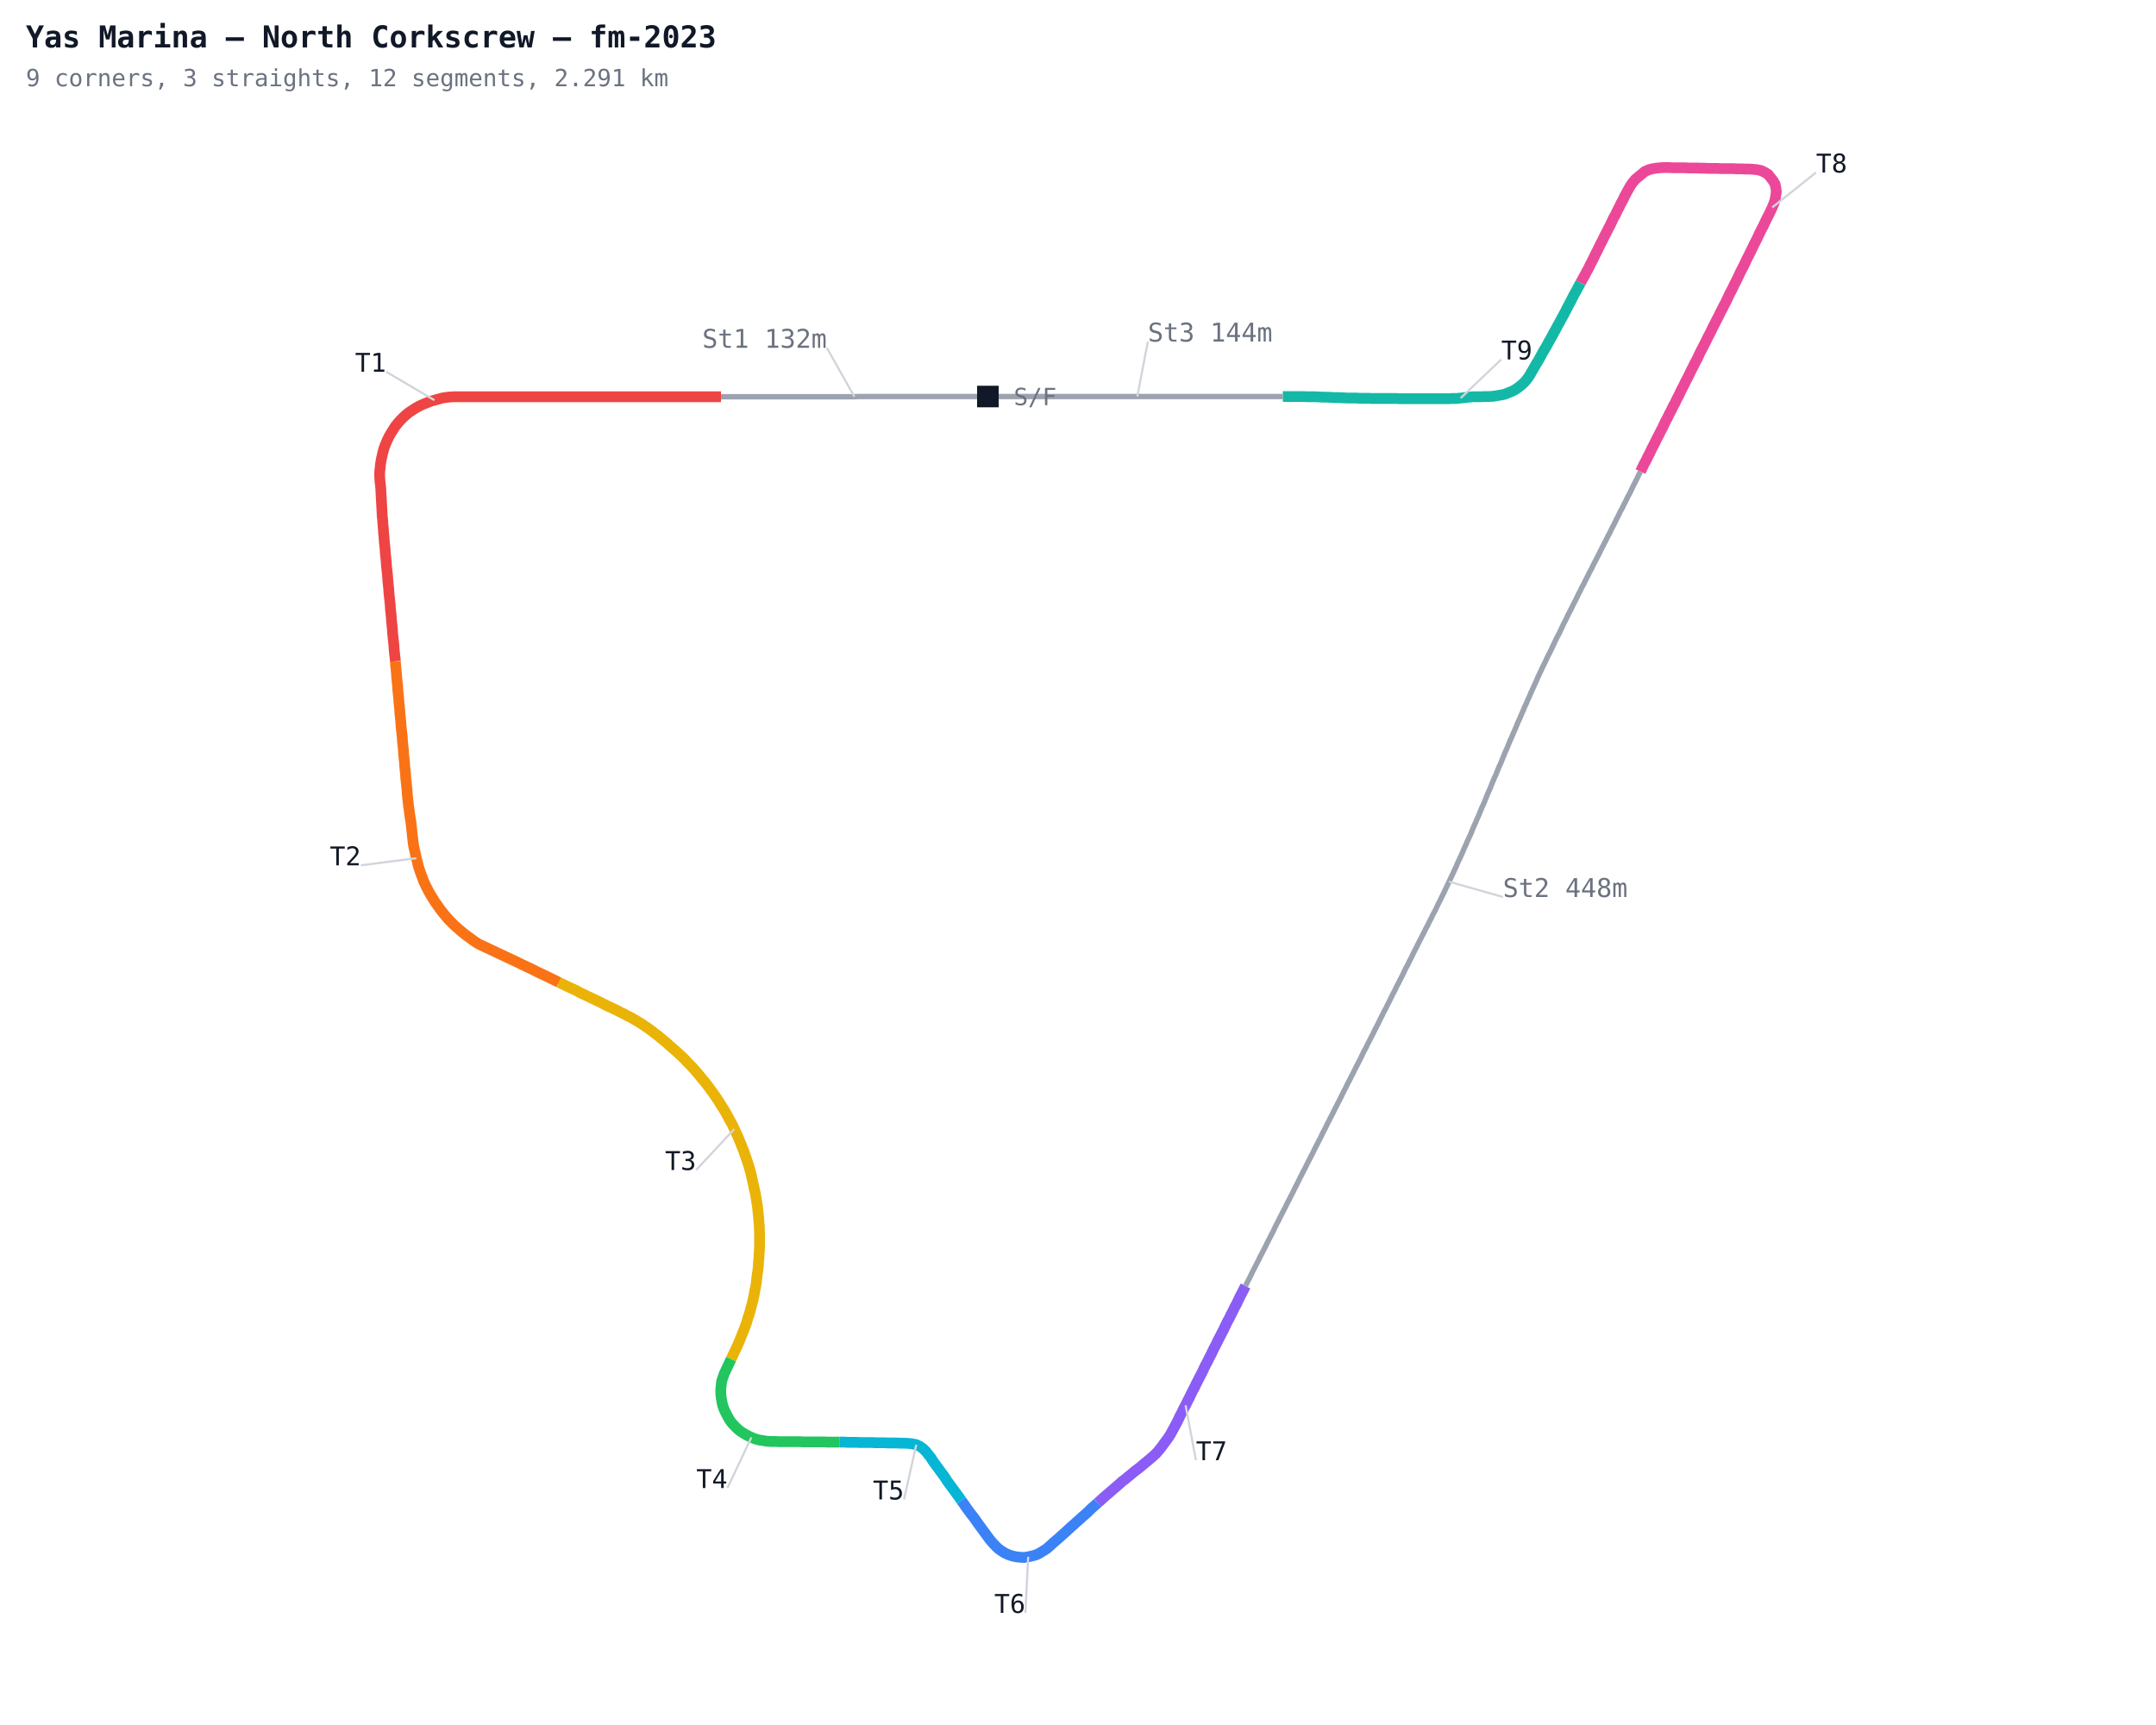
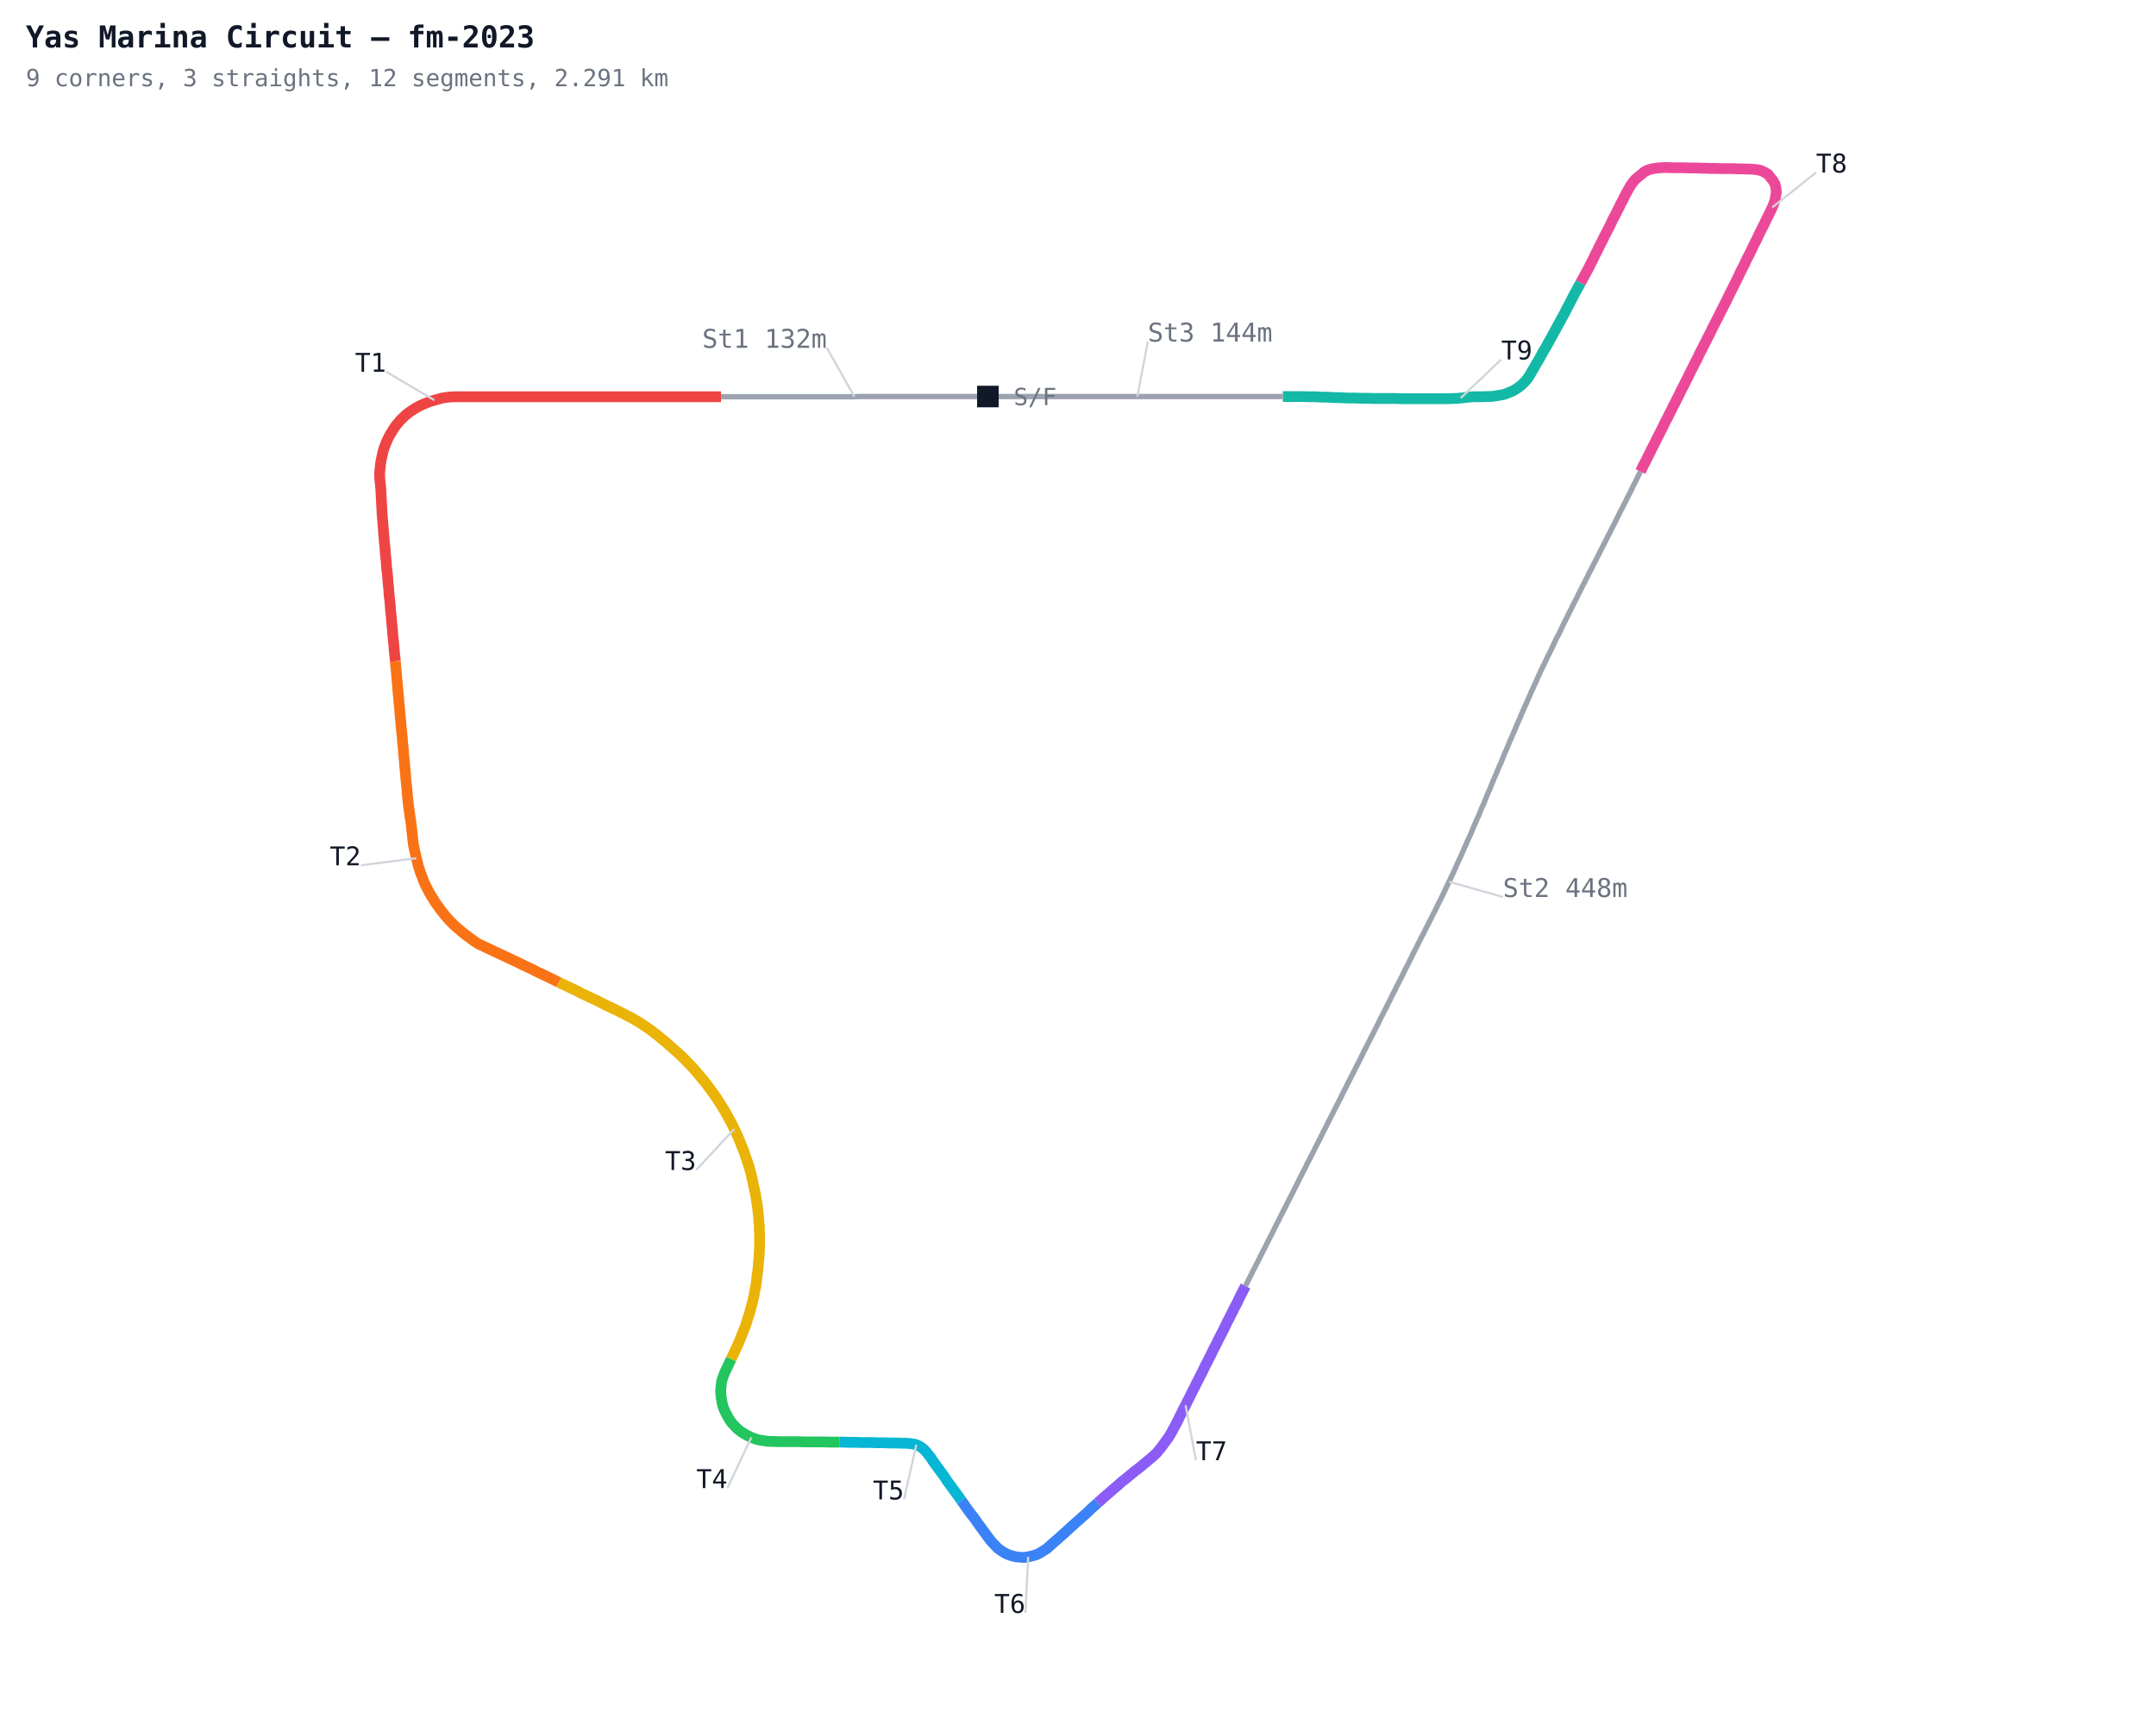
<svg xmlns="http://www.w3.org/2000/svg" width="1000" height="800" viewBox="0 0 1000 800">
  <defs>
    <style>
      .name { font-family: monospace; font-size: 12px; }
      .sector { font-family: monospace; font-size: 12px; fill: #7c3aed; font-weight: bold; }
      .title { font-family: monospace; font-size: 14px; fill: #111827; font-weight: bold; }
      .sub { font-family: monospace; font-size: 11px; fill: #6b7280; }
    </style>
  </defs>
  <rect width="1000" height="800" fill="#ffffff" />
  <polyline fill="none" stroke="#9ca3af" stroke-width="2.5" points="458.2,183.9 456.3,183.9 454.4,183.9 452.6,183.9 450.7,183.9 448.8,183.9 446.9,183.9 445.1,183.9 443.2,183.9 441.3,183.9 439.4,183.9 437.6,183.9 435.7,183.9 433.8,183.9 431.9,183.9 430.1,183.9 428.2,183.9 426.3,183.9 424.4,183.9 422.6,183.9 420.7,183.9 418.8,183.9 416.9,183.9 415.1,183.9 413.2,183.9 411.3,183.9 409.4,183.9 407.6,183.9 405.7,183.9 403.8,183.9 401.9,183.9 400.1,183.9 398.2,183.9 396.3,184.0 394.4,184.0 392.6,184.0 390.7,184.0 388.8,184.0 386.9,184.0 385.1,184.0 383.2,184.0 381.3,184.0 379.4,184.0 377.6,184.0 375.7,184.0 373.8,184.0 371.9,184.0 370.1,184.0 368.2,184.0 366.3,184.0 364.4,184.0 362.6,184.0 360.7,184.0 358.8,184.0 356.9,184.0 355.1,184.0 353.2,184.0 351.3,184.0 349.4,184.0 347.6,184.0 345.7,184.0 343.8,184.0 341.9,184.0 340.1,184.0 338.2,184.0 336.3,184.0 334.4,184.0" />
  <polyline fill="none" stroke="#ef4444" stroke-width="5" points="334.4,184.0 332.6,184.0 330.7,184.0 328.8,184.0 327.0,184.0 325.1,184.0 323.2,184.0 321.3,184.0 319.5,184.0 317.6,184.0 315.7,184.0 313.8,184.0 312.0,184.0 310.1,184.0 308.2,184.0 306.3,184.0 304.5,184.0 302.6,184.0 300.7,184.0 298.8,184.0 297.0,184.0 295.1,184.0 293.2,184.0 291.3,184.0 289.5,184.0 287.6,184.0 285.7,184.0 283.8,184.0 282.0,184.0 280.1,184.0 278.2,184.0 276.3,184.0 274.5,184.0 272.6,184.0 270.7,184.0 268.8,184.0 267.0,184.0 265.1,184.0 263.2,184.0 261.3,184.0 259.5,184.0 257.6,184.0 255.7,184.0 253.8,184.0 252.0,184.0 250.1,184.0 248.2,184.0 246.3,184.0 244.5,184.0 242.6,184.0 240.7,184.0 238.8,184.0 237.0,184.0 235.1,184.0 233.2,184.0 231.3,184.0 229.5,184.0 227.6,184.0 225.7,184.0 223.8,184.0 222.0,184.0 220.1,184.0 218.2,184.0 216.3,184.0 214.5,184.0 212.6,184.0 210.7,184.0 208.8,184.1 207.0,184.3 205.1,184.6 203.3,185.1 201.5,185.6 199.7,186.1 198.0,186.8 196.2,187.5 194.5,188.3 192.9,189.2 191.3,190.2 189.8,191.2 188.3,192.4 186.9,193.7 185.6,195.0 184.4,196.4 183.2,197.9 182.2,199.5 181.2,201.1 180.3,202.7 179.5,204.4 178.8,206.1 178.1,207.9 177.6,209.7 177.2,211.5 176.8,213.3 176.5,215.2 176.3,217.1 176.1,218.9 176.1,220.8 176.2,222.7 176.4,224.5 176.6,226.4 176.7,228.3 176.8,230.1 176.9,232.0 177.0,233.9 177.1,235.8 177.2,237.6 177.3,239.5 177.5,241.4 177.6,243.2 177.8,245.1 177.9,247.0 178.1,248.8 178.2,250.7 178.4,252.6 178.6,254.4 178.7,256.3 178.9,258.2 179.1,260.0 179.2,261.9 179.4,263.8 179.6,265.6 179.8,267.5 179.9,269.4 180.1,271.3 180.3,273.1 180.4,275.0 180.6,276.9 180.8,278.7 181.0,280.6 181.1,282.5 181.3,284.3 181.5,286.2 181.6,288.1 181.8,289.9 182.0,291.8 182.1,293.7 182.3,295.5 182.5,297.4 182.7,299.3 182.8,301.1 183.0,303.0 183.2,304.9 183.4,306.7" />
  <polyline fill="none" stroke="#f97316" stroke-width="5" points="183.4,306.7 183.5,308.6 183.7,310.5 183.9,312.3 184.0,314.2 184.2,316.1 184.4,317.9 184.5,319.8 184.7,321.7 184.9,323.5 185.0,325.4 185.2,327.3 185.4,329.1 185.5,331.0 185.7,332.9 185.9,334.7 186.0,336.6 186.2,338.5 186.4,340.3 186.6,342.2 186.7,344.1 186.9,345.9 187.1,347.8 187.2,349.6 187.4,351.5 187.6,353.4 187.7,355.2 187.9,357.1 188.1,359.0 188.2,360.8 188.4,362.7 188.6,364.6 188.8,366.4 188.9,368.3 189.1,370.2 189.3,372.0 189.5,373.9 189.8,375.8 190.0,377.6 190.3,379.5 190.6,381.3 190.8,383.2 191.0,385.0 191.2,386.9 191.4,388.8 191.6,390.6 191.9,392.5 192.3,394.3 192.7,396.1 193.1,398.0 193.6,399.8 194.0,401.6 194.6,403.4 195.2,405.2 195.9,406.9 196.5,408.7 197.3,410.4 198.1,412.0 199.0,413.7 199.9,415.3 200.9,416.9 201.9,418.5 203.0,420.0 204.1,421.6 205.2,423.0 206.4,424.5 207.6,425.9 208.9,427.3 210.2,428.6 211.6,429.9 213.0,431.1 214.4,432.3 215.9,433.5 217.4,434.6 218.9,435.7 220.4,436.8 222.0,437.8 223.7,438.6 225.4,439.4 227.1,440.2 228.8,441.0 230.5,441.8 232.2,442.6 233.9,443.4 235.6,444.2 237.3,445.0 239.0,445.8 240.7,446.6 242.3,447.4 244.0,448.2 245.7,449.0 247.4,449.8 249.1,450.7 250.8,451.5 252.5,452.3 254.2,453.1 255.8,453.9 257.5,454.7 259.2,455.6" />
  <polyline fill="none" stroke="#eab308" stroke-width="5" points="259.2,455.6 260.9,456.4 262.6,457.2 264.3,458.0 266.0,458.8 267.7,459.6 269.3,460.5 271.0,461.3 272.7,462.1 274.4,462.9 276.1,463.7 277.8,464.5 279.5,465.4 281.1,466.2 282.8,467.0 284.5,467.8 286.2,468.6 287.9,469.5 289.6,470.3 291.2,471.2 292.9,472.0 294.5,473.0 296.1,473.9 297.7,474.9 299.3,476.0 300.8,477.0 302.3,478.1 303.8,479.3 305.3,480.4 306.7,481.6 308.2,482.8 309.6,484.0 311.0,485.3 312.4,486.5 313.8,487.7 315.2,489.0 316.6,490.3 317.9,491.6 319.2,493.0 320.5,494.3 321.8,495.7 323.0,497.1 324.2,498.5 325.4,500.0 326.6,501.4 327.8,502.9 328.9,504.4 330.0,505.9 331.1,507.4 332.2,509.0 333.2,510.5 334.2,512.1 335.2,513.7 336.2,515.3 337.1,516.9 338.0,518.6 338.9,520.2 339.8,521.9 340.6,523.6 341.4,525.3 342.2,527.0 342.9,528.7 343.6,530.4 344.3,532.2 345.0,533.9 345.6,535.7 346.2,537.4 346.8,539.2 347.4,541.0 347.9,542.8 348.4,544.6 348.8,546.5 349.2,548.3 349.6,550.1 350.0,552.0 350.4,553.8 350.7,555.6 351.0,557.5 351.3,559.3 351.5,561.2 351.7,563.1 351.9,564.9 352.0,566.8 352.2,568.7 352.2,570.5 352.3,572.4 352.3,574.3 352.3,576.2 352.3,578.0 352.2,579.9 352.1,581.8 352.0,583.7 351.8,585.5 351.7,587.4 351.5,589.3 351.2,591.1 351.0,593.0 350.8,594.8 350.5,596.7 350.1,598.5 349.8,600.4 349.4,602.2 349.0,604.0 348.5,605.8 348.0,607.7 347.5,609.5 346.9,611.2 346.4,613.0 345.8,614.8 345.1,616.6 344.4,618.3 343.7,620.1 343.0,621.8 342.3,623.5 341.5,625.2 340.7,626.9 339.9,628.6 339.1,630.3" />
  <polyline fill="none" stroke="#22c55e" stroke-width="5" points="339.1,630.3 338.3,632.0 337.5,633.7 336.7,635.4 335.9,637.1 335.3,638.8 334.7,640.6 334.5,642.5 334.3,644.4 334.3,646.2 334.5,648.1 334.8,649.9 335.2,651.8 335.8,653.5 336.6,655.2 337.5,656.9 338.4,658.5 339.5,660.0 340.8,661.4 342.1,662.7 343.6,663.9 345.2,664.9 346.8,665.8 348.5,666.6 350.2,667.3 352.0,667.8 353.9,668.1 355.7,668.4 357.6,668.5 359.5,668.5 361.4,668.6 363.2,668.6 365.1,668.6 367.0,668.6 368.9,668.6 370.7,668.6 372.6,668.7 374.5,668.7 376.4,668.7 378.2,668.7 380.1,668.7 382.0,668.7 383.9,668.8 385.7,668.8 387.6,668.8 389.5,668.8" />
  <polyline fill="none" stroke="#06b6d4" stroke-width="5" points="389.5,668.8 391.4,668.8 393.2,668.9 395.1,668.9 397.0,668.9 398.8,669.0 400.7,669.0 402.6,669.0 404.5,669.0 406.3,669.1 408.2,669.1 410.1,669.1 411.9,669.2 413.8,669.2 415.7,669.2 417.5,669.3 419.4,669.3 421.3,669.4 423.1,669.6 425.0,670.0 426.7,670.8 428.2,671.9 429.5,673.2 430.6,674.6 431.8,676.1 432.8,677.7 433.9,679.2 435.0,680.7 436.1,682.2 437.2,683.7 438.3,685.2 439.3,686.8 440.4,688.3 441.5,689.8 442.6,691.3 443.7,692.8 444.8,694.3 445.9,695.9" />
  <polyline fill="none" stroke="#3b82f6" stroke-width="5" points="445.9,695.9 447.0,697.4 448.0,698.9 449.1,700.4 450.2,701.9 451.4,703.4 452.5,704.9 453.6,706.5 454.7,708.0 455.8,709.5 456.9,711.0 458.0,712.5 459.1,714.0 460.3,715.4 461.6,716.8 462.9,718.1 464.4,719.2 466.0,720.2 467.7,721.0 469.5,721.6 471.3,722.0 473.2,722.2 475.0,722.3 476.9,722.0 478.7,721.6 480.5,721.1 482.2,720.3 483.8,719.3 485.4,718.3 486.8,717.1 488.2,715.8 489.6,714.6 491.0,713.4 492.4,712.1 493.8,710.9 495.2,709.6 496.6,708.3 498.0,707.1 499.4,705.8 500.8,704.6 502.2,703.3 503.6,702.1 505.0,700.8 506.3,699.5 507.7,698.3 509.1,697.0" />
  <polyline fill="none" stroke="#8b5cf6" stroke-width="5" points="509.1,697.0 510.5,695.8 511.9,694.5 513.3,693.3 514.7,692.1 516.2,690.8 517.6,689.6 519.0,688.4 520.4,687.1 521.9,686.0 523.3,684.8 524.8,683.6 526.2,682.4 527.7,681.3 529.2,680.1 530.6,678.9 532.1,677.7 533.5,676.5 534.9,675.3 536.3,674.0 537.5,672.6 538.7,671.1 539.8,669.6 540.9,668.1 542.0,666.6 543.0,665.0 543.9,663.3 544.8,661.7 545.7,660.0 546.5,658.4 547.3,656.7 548.2,655.0 549.0,653.3 549.9,651.7 550.7,650.0 551.6,648.3 552.4,646.6 553.2,645.0 554.1,643.3 554.9,641.6 555.8,639.9 556.6,638.3 557.5,636.6 558.3,634.9 559.1,633.2 560.0,631.6 560.8,629.9 561.7,628.2 562.5,626.5 563.3,624.9 564.2,623.2 565.0,621.5 565.9,619.8 566.7,618.2 567.6,616.5 568.4,614.8 569.2,613.1 570.1,611.5 570.9,609.8 571.8,608.1 572.6,606.4 573.5,604.8 574.3,603.1 575.1,601.4 576.0,599.7 576.8,598.1 577.7,596.4" />
  <polyline fill="none" stroke="#9ca3af" stroke-width="2.5" points="577.7,596.4 578.5,594.7 579.4,593.0 580.2,591.4 581.0,589.7 581.9,588.0 582.7,586.4 583.6,584.7 584.4,583.0 585.3,581.3 586.1,579.7 587.0,578.0 587.8,576.3 588.7,574.6 589.5,573.0 590.4,571.3 591.2,569.6 592.0,567.9 592.9,566.3 593.7,564.6 594.6,562.9 595.4,561.3 596.3,559.6 597.1,557.9 598.0,556.2 598.8,554.6 599.7,552.9 600.5,551.2 601.4,549.5 602.2,547.9 603.0,546.2 603.9,544.5 604.7,542.9 605.6,541.2 606.4,539.5 607.3,537.8 608.1,536.2 609.0,534.5 609.8,532.8 610.7,531.1 611.5,529.5 612.4,527.8 613.2,526.1 614.0,524.5 614.9,522.8 615.7,521.1 616.6,519.4 617.4,517.8 618.3,516.1 619.1,514.4 620.0,512.7 620.8,511.1 621.7,509.4 622.5,507.7 623.3,506.1 624.2,504.4 625.0,502.7 625.9,501.0 626.7,499.4 627.6,497.7 628.4,496.0 629.3,494.3 630.1,492.7 631.0,491.0 631.8,489.3 632.6,487.6 633.5,486.0 634.3,484.3 635.2,482.6 636.0,481.0 636.9,479.3 637.7,477.6 638.6,475.9 639.4,474.3 640.2,472.6 641.1,470.9 641.9,469.2 642.8,467.6 643.6,465.9 644.5,464.2 645.3,462.5 646.1,460.9 647.0,459.2 647.8,457.5 648.7,455.8 649.5,454.2 650.4,452.5 651.2,450.8 652.0,449.1 652.9,447.5 653.7,445.8 654.6,444.1 655.4,442.4 656.2,440.8 657.1,439.1 657.9,437.4 658.8,435.7 659.6,434.1 660.5,432.4 661.3,430.7 662.2,429.1 663.0,427.4 663.9,425.7 664.7,424.0 665.6,422.4 666.4,420.7 667.2,419.0 668.1,417.3 668.9,415.6 669.7,414.0 670.5,412.3 671.3,410.6 672.1,408.9 672.9,407.2 673.7,405.5 674.5,403.8 675.3,402.1 676.0,400.4 676.8,398.7 677.6,397.0 678.4,395.2 679.1,393.5 679.9,391.8 680.6,390.1 681.4,388.4 682.2,386.7 682.9,384.9 683.6,383.2 684.4,381.5 685.1,379.8 685.9,378.1 686.6,376.3 687.3,374.6 688.1,372.9 688.8,371.2 689.5,369.4 690.2,367.7 691.0,366.0 691.7,364.2 692.4,362.5 693.1,360.8 693.9,359.1 694.6,357.3 695.3,355.6 696.1,353.9 696.8,352.1 697.5,350.4 698.2,348.7 699.0,347.0 699.7,345.2 700.4,343.5 701.2,341.8 701.9,340.1 702.7,338.3 703.4,336.6 704.1,334.9 704.9,333.2 705.6,331.5 706.4,329.7 707.1,328.0 707.9,326.3 708.6,324.6 709.4,322.9 710.1,321.2 710.9,319.5 711.7,317.7 712.5,316.0 713.2,314.3 714.0,312.6 714.8,310.9 715.6,309.2 716.4,307.6 717.2,305.9 718.0,304.2 718.9,302.5 719.7,300.8 720.5,299.1 721.3,297.4 722.1,295.7 723.0,294.1 723.8,292.4 724.6,290.7 725.4,289.0 726.3,287.3 727.1,285.6 727.9,284.0 728.8,282.3 729.6,280.6 730.5,278.9 731.3,277.3 732.1,275.6 733.0,273.9 733.8,272.2 734.7,270.6 735.5,268.9 736.4,267.2 737.2,265.5 738.1,263.9 738.9,262.2 739.8,260.5 740.6,258.9 741.5,257.2 742.3,255.5 743.2,253.8 744.0,252.2 744.9,250.5 745.7,248.8 746.6,247.2 747.4,245.5 748.3,243.8 749.1,242.2 749.9,240.5 750.8,238.8 751.6,237.1 752.5,235.5 753.3,233.8 754.2,232.1 755.0,230.4 755.9,228.8 756.7,227.1 757.5,225.4 758.4,223.7 759.2,222.1 760.0,220.4 760.9,218.7" />
  <polyline fill="none" stroke="#ec4899" stroke-width="5" points="760.9,218.7 761.7,217.0 762.5,215.3 763.4,213.7 764.2,212.0 765.1,210.3 765.9,208.6 766.7,207.0 767.6,205.3 768.4,203.6 769.3,201.9 770.1,200.3 771.0,198.6 771.8,196.9 772.6,195.2 773.5,193.6 774.3,191.9 775.2,190.2 776.0,188.5 776.9,186.9 777.7,185.2 778.6,183.5 779.4,181.8 780.2,180.2 781.1,178.5 781.9,176.8 782.8,175.1 783.6,173.5 784.4,171.8 785.3,170.1 786.1,168.4 787.0,166.8 787.8,165.1 788.6,163.4 789.5,161.7 790.3,160.1 791.2,158.4 792.0,156.7 792.9,155.0 793.7,153.4 794.5,151.7 795.4,150.0 796.2,148.4 797.1,146.7 797.9,145.0 798.8,143.3 799.6,141.7 800.5,140.0 801.3,138.3 802.1,136.6 803.0,134.9 803.8,133.3 804.6,131.6 805.5,129.9 806.3,128.2 807.1,126.5 807.9,124.9 808.8,123.2 809.6,121.5 810.4,119.8 811.3,118.1 812.1,116.4 812.9,114.8 813.7,113.1 814.6,111.4 815.4,109.7 816.2,108.0 817.0,106.4 817.9,104.7 818.7,103.0 819.5,101.3 820.4,99.6 821.2,97.9 822.0,96.2 822.7,94.5 823.3,92.8 823.6,90.9 823.9,89.0 823.7,87.2 823.3,85.4 822.4,83.8 821.2,82.3 820.1,80.9 818.5,79.9 816.8,79.1 815.0,78.7 813.1,78.5 811.2,78.4 809.4,78.4 807.5,78.3 805.6,78.3 803.7,78.2 801.9,78.2 800.0,78.2 798.1,78.2 796.2,78.1 794.4,78.1 792.5,78.1 790.6,78.0 788.8,78.0 786.9,77.9 785.0,77.9 783.1,77.9 781.3,77.8 779.4,77.8 777.5,77.8 775.6,77.8 773.8,77.7 771.9,77.7 770.0,77.8 768.1,78.0 766.3,78.3 764.5,78.8 762.8,79.6 761.4,80.8 759.9,82.0 758.5,83.2 757.3,84.6 756.2,86.2 755.3,87.8 754.4,89.4 753.5,91.1 752.7,92.8 751.8,94.4 751.0,96.1 750.1,97.8 749.3,99.5 748.4,101.1 747.6,102.8 746.8,104.5 745.9,106.2 745.1,107.8 744.2,109.5 743.4,111.2 742.5,112.9 741.7,114.5 740.9,116.2 740.0,117.9 739.2,119.6 738.4,121.2 737.5,122.9 736.7,124.6 735.8,126.2 734.9,127.9 734.0,129.5 733.1,131.2" />
  <polyline fill="none" stroke="#14b8a6" stroke-width="5" points="733.1,131.2 732.2,132.8 731.3,134.5 730.4,136.1 729.5,137.8 728.7,139.4 727.8,141.1 726.9,142.8 726.1,144.4 725.2,146.1 724.3,147.7 723.4,149.4 722.5,151.0 721.6,152.7 720.7,154.3 719.8,156.0 718.9,157.6 718.0,159.2 717.1,160.9 716.1,162.5 715.2,164.1 714.3,165.8 713.4,167.4 712.4,169.0 711.5,170.6 710.5,172.3 709.6,173.9 708.6,175.4 707.4,176.9 706.1,178.2 704.6,179.4 703.1,180.5 701.5,181.4 699.7,182.1 698.0,182.8 696.1,183.2 694.3,183.5 692.4,183.8 690.6,183.9 688.7,183.9 686.8,184.0 684.9,184.0 683.1,184.0 681.2,184.2 679.3,184.4 677.5,184.6 675.6,184.8 673.7,184.8 671.9,184.9 670.0,184.9 668.1,184.9 666.2,184.9 664.4,184.9 662.5,184.9 660.6,184.9 658.7,184.9 656.9,184.9 655.0,184.9 653.1,184.9 651.2,184.9 649.4,184.9 647.5,184.8 645.6,184.8 643.7,184.8 641.9,184.8 640.0,184.8 638.1,184.8 636.3,184.8 634.4,184.7 632.5,184.7 630.6,184.7 628.8,184.6 626.9,184.6 625.0,184.6 623.1,184.5 621.3,184.4 619.4,184.4 617.5,184.3 615.6,184.2 613.8,184.2 611.9,184.1 610.0,184.0 608.1,184.0 606.3,184.0 604.4,183.9 602.5,183.9 600.7,183.9 598.8,183.9 596.9,183.9 595.0,183.9" />
  <polyline fill="none" stroke="#9ca3af" stroke-width="2.5" points="595.0,183.9 593.2,183.9 591.3,183.9 589.4,183.9 587.5,183.9 585.7,183.9 583.8,183.9 581.9,183.9 580.0,183.9 578.2,183.9 576.3,183.9 574.4,183.9 572.5,183.9 570.7,183.9 568.8,183.9 566.9,183.9 565.0,183.9 563.2,183.9 561.3,183.9 559.4,183.9 557.5,183.9 555.7,183.9 553.8,183.9 551.9,183.9 550.0,183.9 548.2,183.9 546.3,183.9 544.4,183.9 542.5,183.9 540.7,183.9 538.8,183.9 536.9,183.9 535.0,183.9 533.2,183.9 531.3,183.9 529.4,183.9 527.5,183.9 525.7,183.9 523.8,183.9 521.9,183.9 520.0,183.9 518.2,183.9 516.3,183.9 514.4,183.9 512.5,183.9 510.7,183.9 508.8,183.9 506.9,183.9 505.0,183.9 503.2,183.9 501.3,183.9 499.4,183.9 497.5,183.9 495.7,183.9 493.8,183.9 491.9,183.9 490.0,183.9 488.2,183.9 486.3,183.9 484.4,183.9 482.5,183.9 480.7,183.9 478.8,183.9 476.9,183.9 475.1,183.9 473.2,183.9 471.3,183.9 469.4,183.9 467.6,183.9 465.7,183.9 463.8,183.9 461.9,183.9 460.1,183.9" />
  <line x1="396.3" y1="184.0" x2="383.5" y2="161.3" stroke="#d1d5db" stroke-width="1" />
  <text x="383.5" y="161.3" text-anchor="end" class="name" fill="#6b7280">St1 132m</text>
  <line x1="201.5" y1="185.6" x2="179.1" y2="172.4" stroke="#d1d5db" stroke-width="1" />
  <text x="179.1" y="172.4" text-anchor="end" class="name" fill="#111827">T1</text>
  <line x1="193.1" y1="398.0" x2="167.4" y2="401.3" stroke="#d1d5db" stroke-width="1" />
  <text x="167.4" y="401.3" text-anchor="end" class="name" fill="#111827">T2</text>
  <line x1="340.6" y1="523.6" x2="322.9" y2="542.6" stroke="#d1d5db" stroke-width="1" />
  <text x="322.9" y="542.6" text-anchor="end" class="name" fill="#111827">T3</text>
  <line x1="348.5" y1="666.6" x2="337.4" y2="690.1" stroke="#d1d5db" stroke-width="1" />
  <text x="337.4" y="690.1" text-anchor="end" class="name" fill="#111827">T4</text>
  <line x1="425.0" y1="670.0" x2="419.3" y2="695.4" stroke="#d1d5db" stroke-width="1" />
  <text x="419.3" y="695.4" text-anchor="end" class="name" fill="#111827">T5</text>
  <line x1="476.9" y1="722.0" x2="475.6" y2="748.0" stroke="#d1d5db" stroke-width="1" />
  <text x="475.6" y="748.0" text-anchor="end" class="name" fill="#111827">T6</text>
  <line x1="549.9" y1="651.7" x2="554.7" y2="677.2" stroke="#d1d5db" stroke-width="1" />
  <text x="554.7" y="677.2" text-anchor="start" class="name" fill="#111827">T7</text>
  <line x1="672.1" y1="408.9" x2="697.1" y2="416.0" stroke="#d1d5db" stroke-width="1" />
  <text x="697.1" y="416.0" text-anchor="start" class="name" fill="#6b7280">St2 448m</text>
  <line x1="822.0" y1="96.2" x2="842.3" y2="80.0" stroke="#d1d5db" stroke-width="1" />
  <text x="842.3" y="80.0" text-anchor="start" class="name" fill="#111827">T8</text>
  <line x1="677.5" y1="184.6" x2="696.3" y2="166.7" stroke="#d1d5db" stroke-width="1" />
  <text x="696.3" y="166.7" text-anchor="start" class="name" fill="#111827">T9</text>
  <line x1="527.5" y1="183.9" x2="532.4" y2="158.4" stroke="#d1d5db" stroke-width="1" />
  <text x="532.4" y="158.4" text-anchor="start" class="name" fill="#6b7280">St3 144m</text>
  <rect x="453.2" y="178.9" width="10" height="10" fill="#111827" />
  <text x="470.2" y="187.9" class="sub">S/F</text>
-   <text class="title" x="12" y="22">Yas Marina — North Corkscrew — fm-2023</text>
+   <text class="title" x="12" y="22">Yas Marina Circuit — fm-2023</text>
  <text class="sub" x="12" y="40">9 corners, 3 straights, 12 segments, 2.291 km</text>
</svg>
